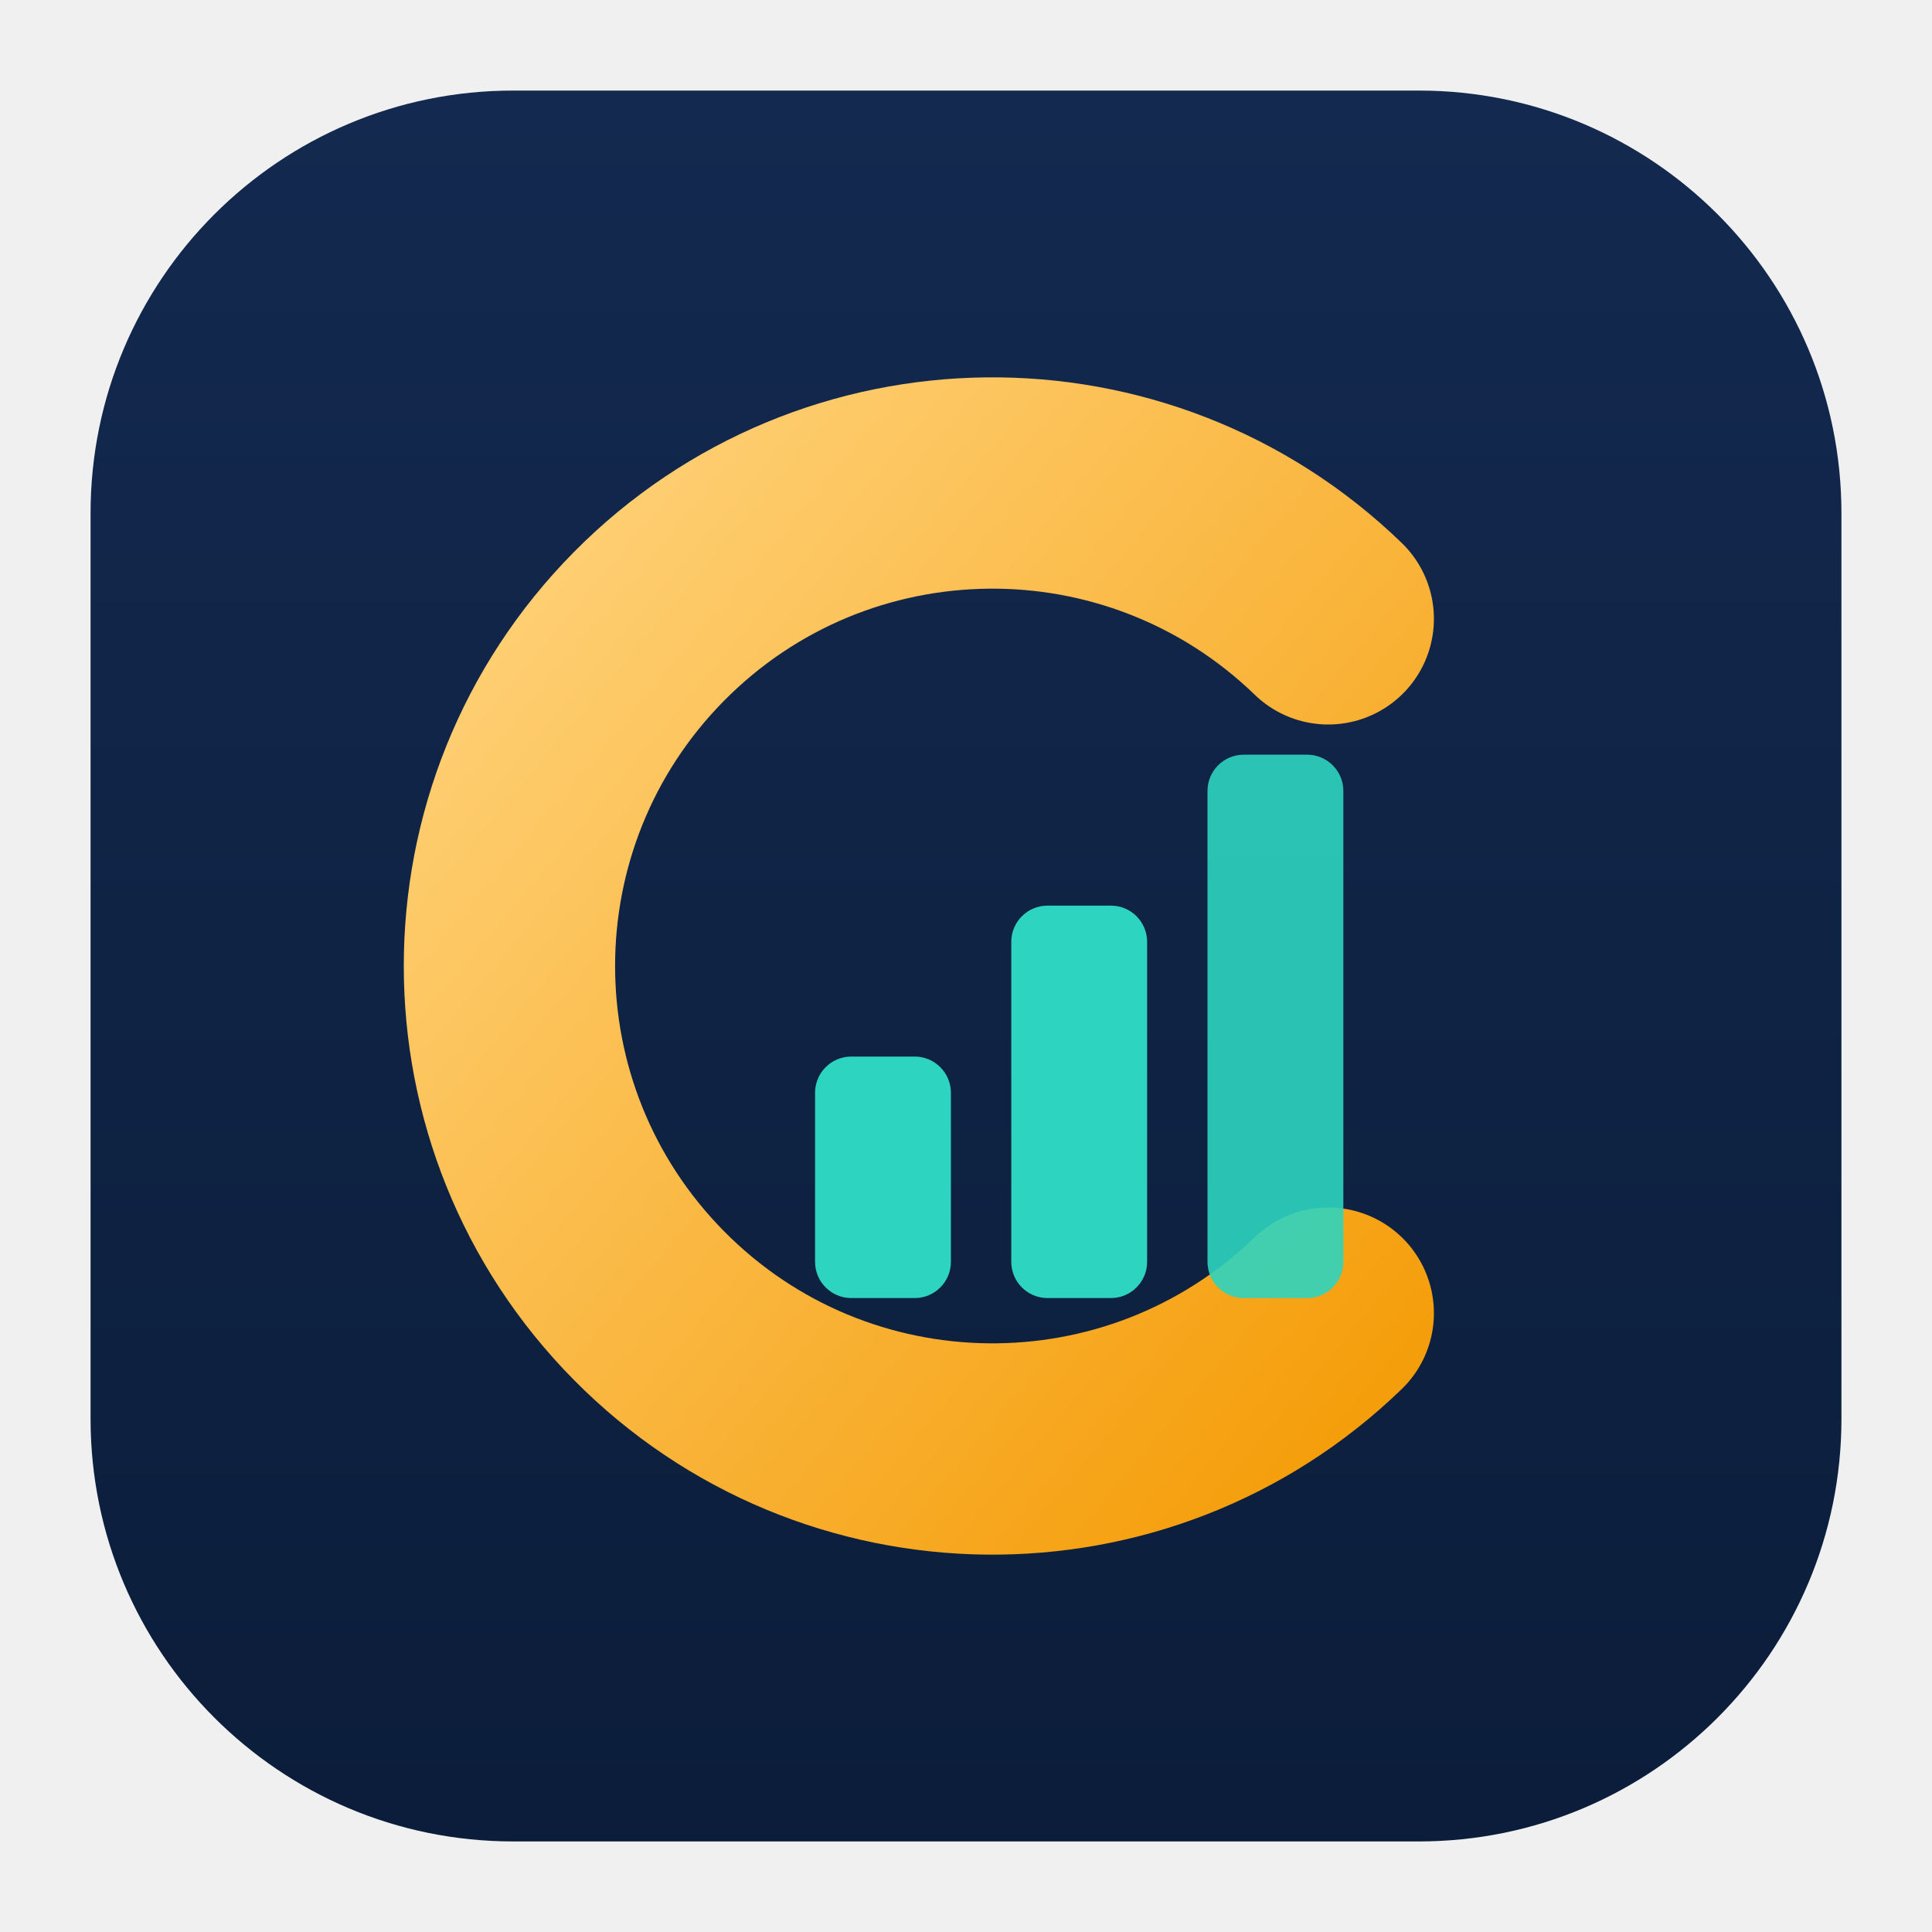
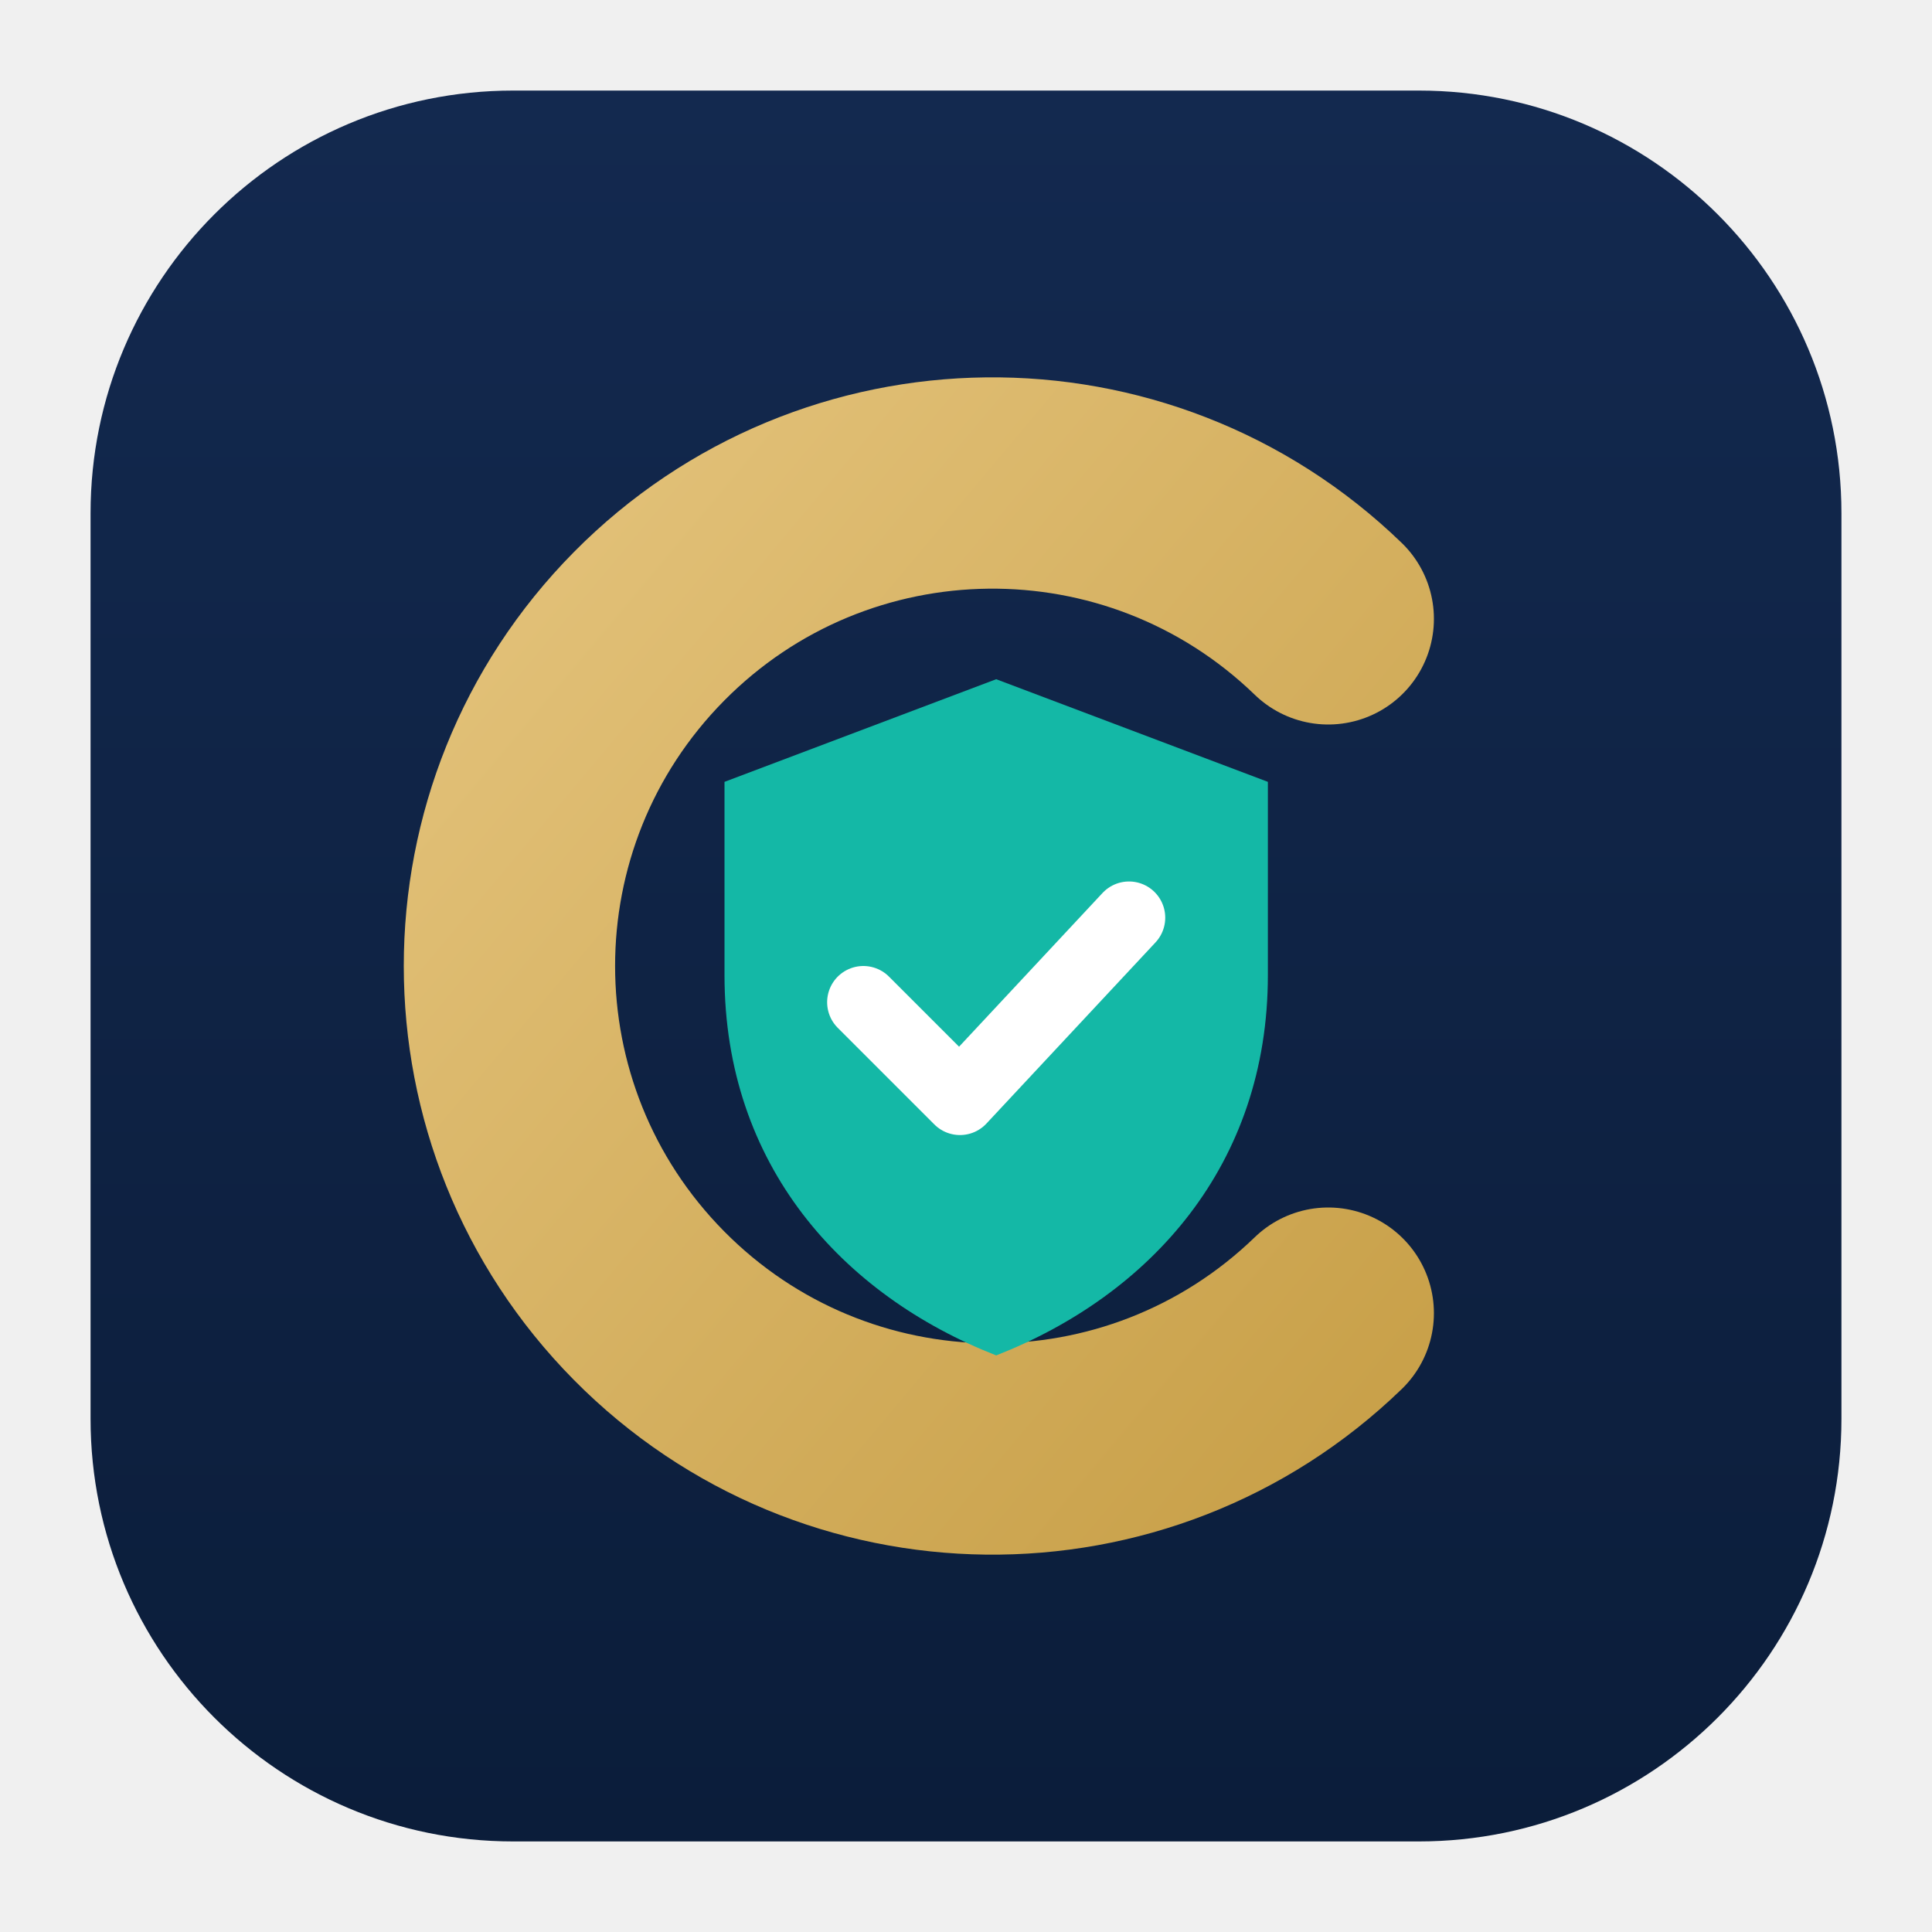
- <svg xmlns="http://www.w3.org/2000/svg" viewBox="0 0 64 64" role="img" aria-label="Caldova Wealth">
+ <svg xmlns="http://www.w3.org/2000/svg" viewBox="0 0 64 64" role="img" aria-label="Caldova Life Advice">
  <defs>
-     <linearGradient id="cw-gold" x1="0" y1="0" x2="1" y2="1">
-       <stop offset="0%" stop-color="#ffd27a" />
-       <stop offset="100%" stop-color="#f59e0b" />
+     <linearGradient id="cl-gold" x1="0" y1="0" x2="1" y2="1">
+       <stop offset="0%" stop-color="#e3c27a" />
+       <stop offset="100%" stop-color="#c9a14a" />
    </linearGradient>
-     <linearGradient id="cw-bg" x1="0" y1="0" x2="0" y2="1">
+     <linearGradient id="cl-bg" x1="0" y1="0" x2="0" y2="1">
      <stop offset="0%" stop-color="#13294f" />
      <stop offset="100%" stop-color="#0b1d3a" />
    </linearGradient>
  </defs>
-   <rect x="3" y="3" width="58" height="58" rx="14" fill="url(#cw-bg)" />
-   <path d="M44 20.5 A16 16 0 1 0 44 43.5" fill="none" stroke="url(#cw-gold)" stroke-width="7" stroke-linecap="round" />
-   <rect x="27" y="35" width="4.5" height="8" rx="1.2" fill="#2dd4bf" />
-   <rect x="33.5" y="30" width="4.5" height="13" rx="1.2" fill="#2dd4bf" />
-   <rect x="40" y="25" width="4.5" height="18" rx="1.2" fill="#2dd4bf" opacity="0.9" />
+   <rect x="3" y="3" width="58" height="58" rx="14" fill="url(#cl-bg)" />
+   <path d="M44 20.5 A16 16 0 1 0 44 43.5" fill="none" stroke="url(#cl-gold)" stroke-width="7" stroke-linecap="round" />
+   <path d="M33 22.5 l9 3.4 v6.4 c0 6.3-3.9 10.6-9 12.6 c-5.1-2-9-6.3-9-12.6 v-6.4 z" fill="#14b8a6" />
+   <path d="M28.6 33.2 l3.2 3.2 l5.6-6" fill="none" stroke="#ffffff" stroke-width="2.4" stroke-linecap="round" stroke-linejoin="round" />
</svg>
